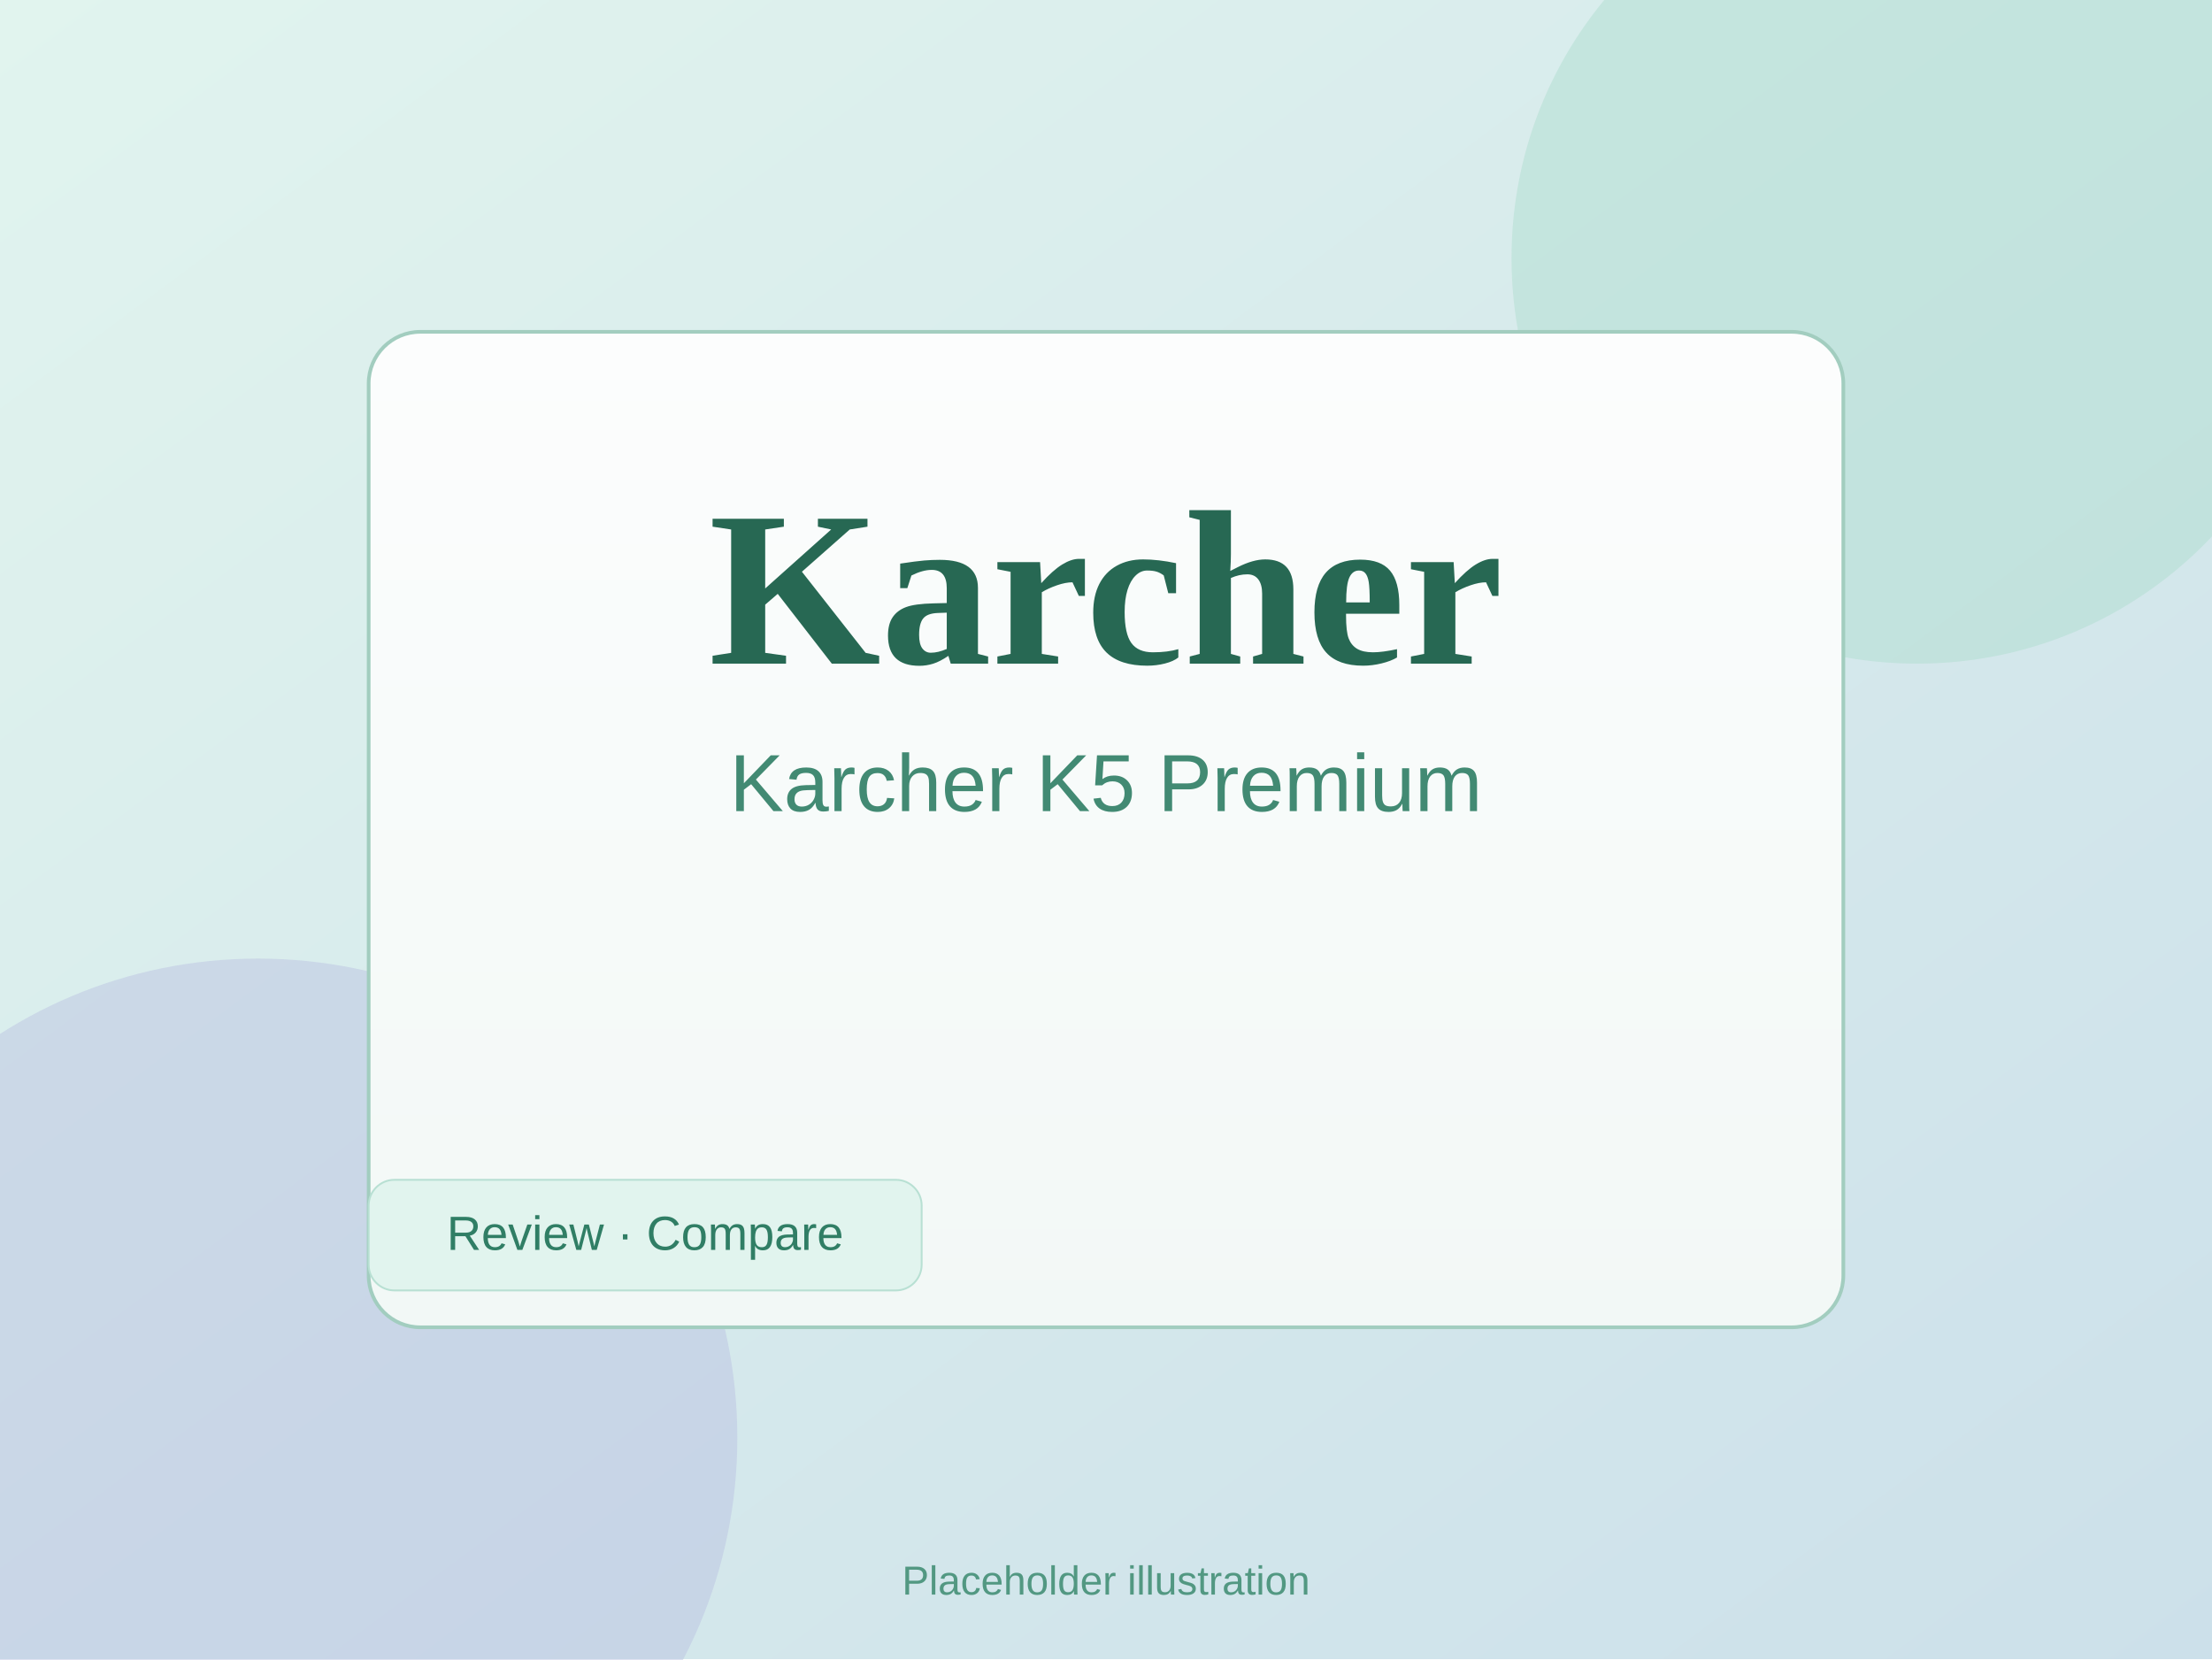
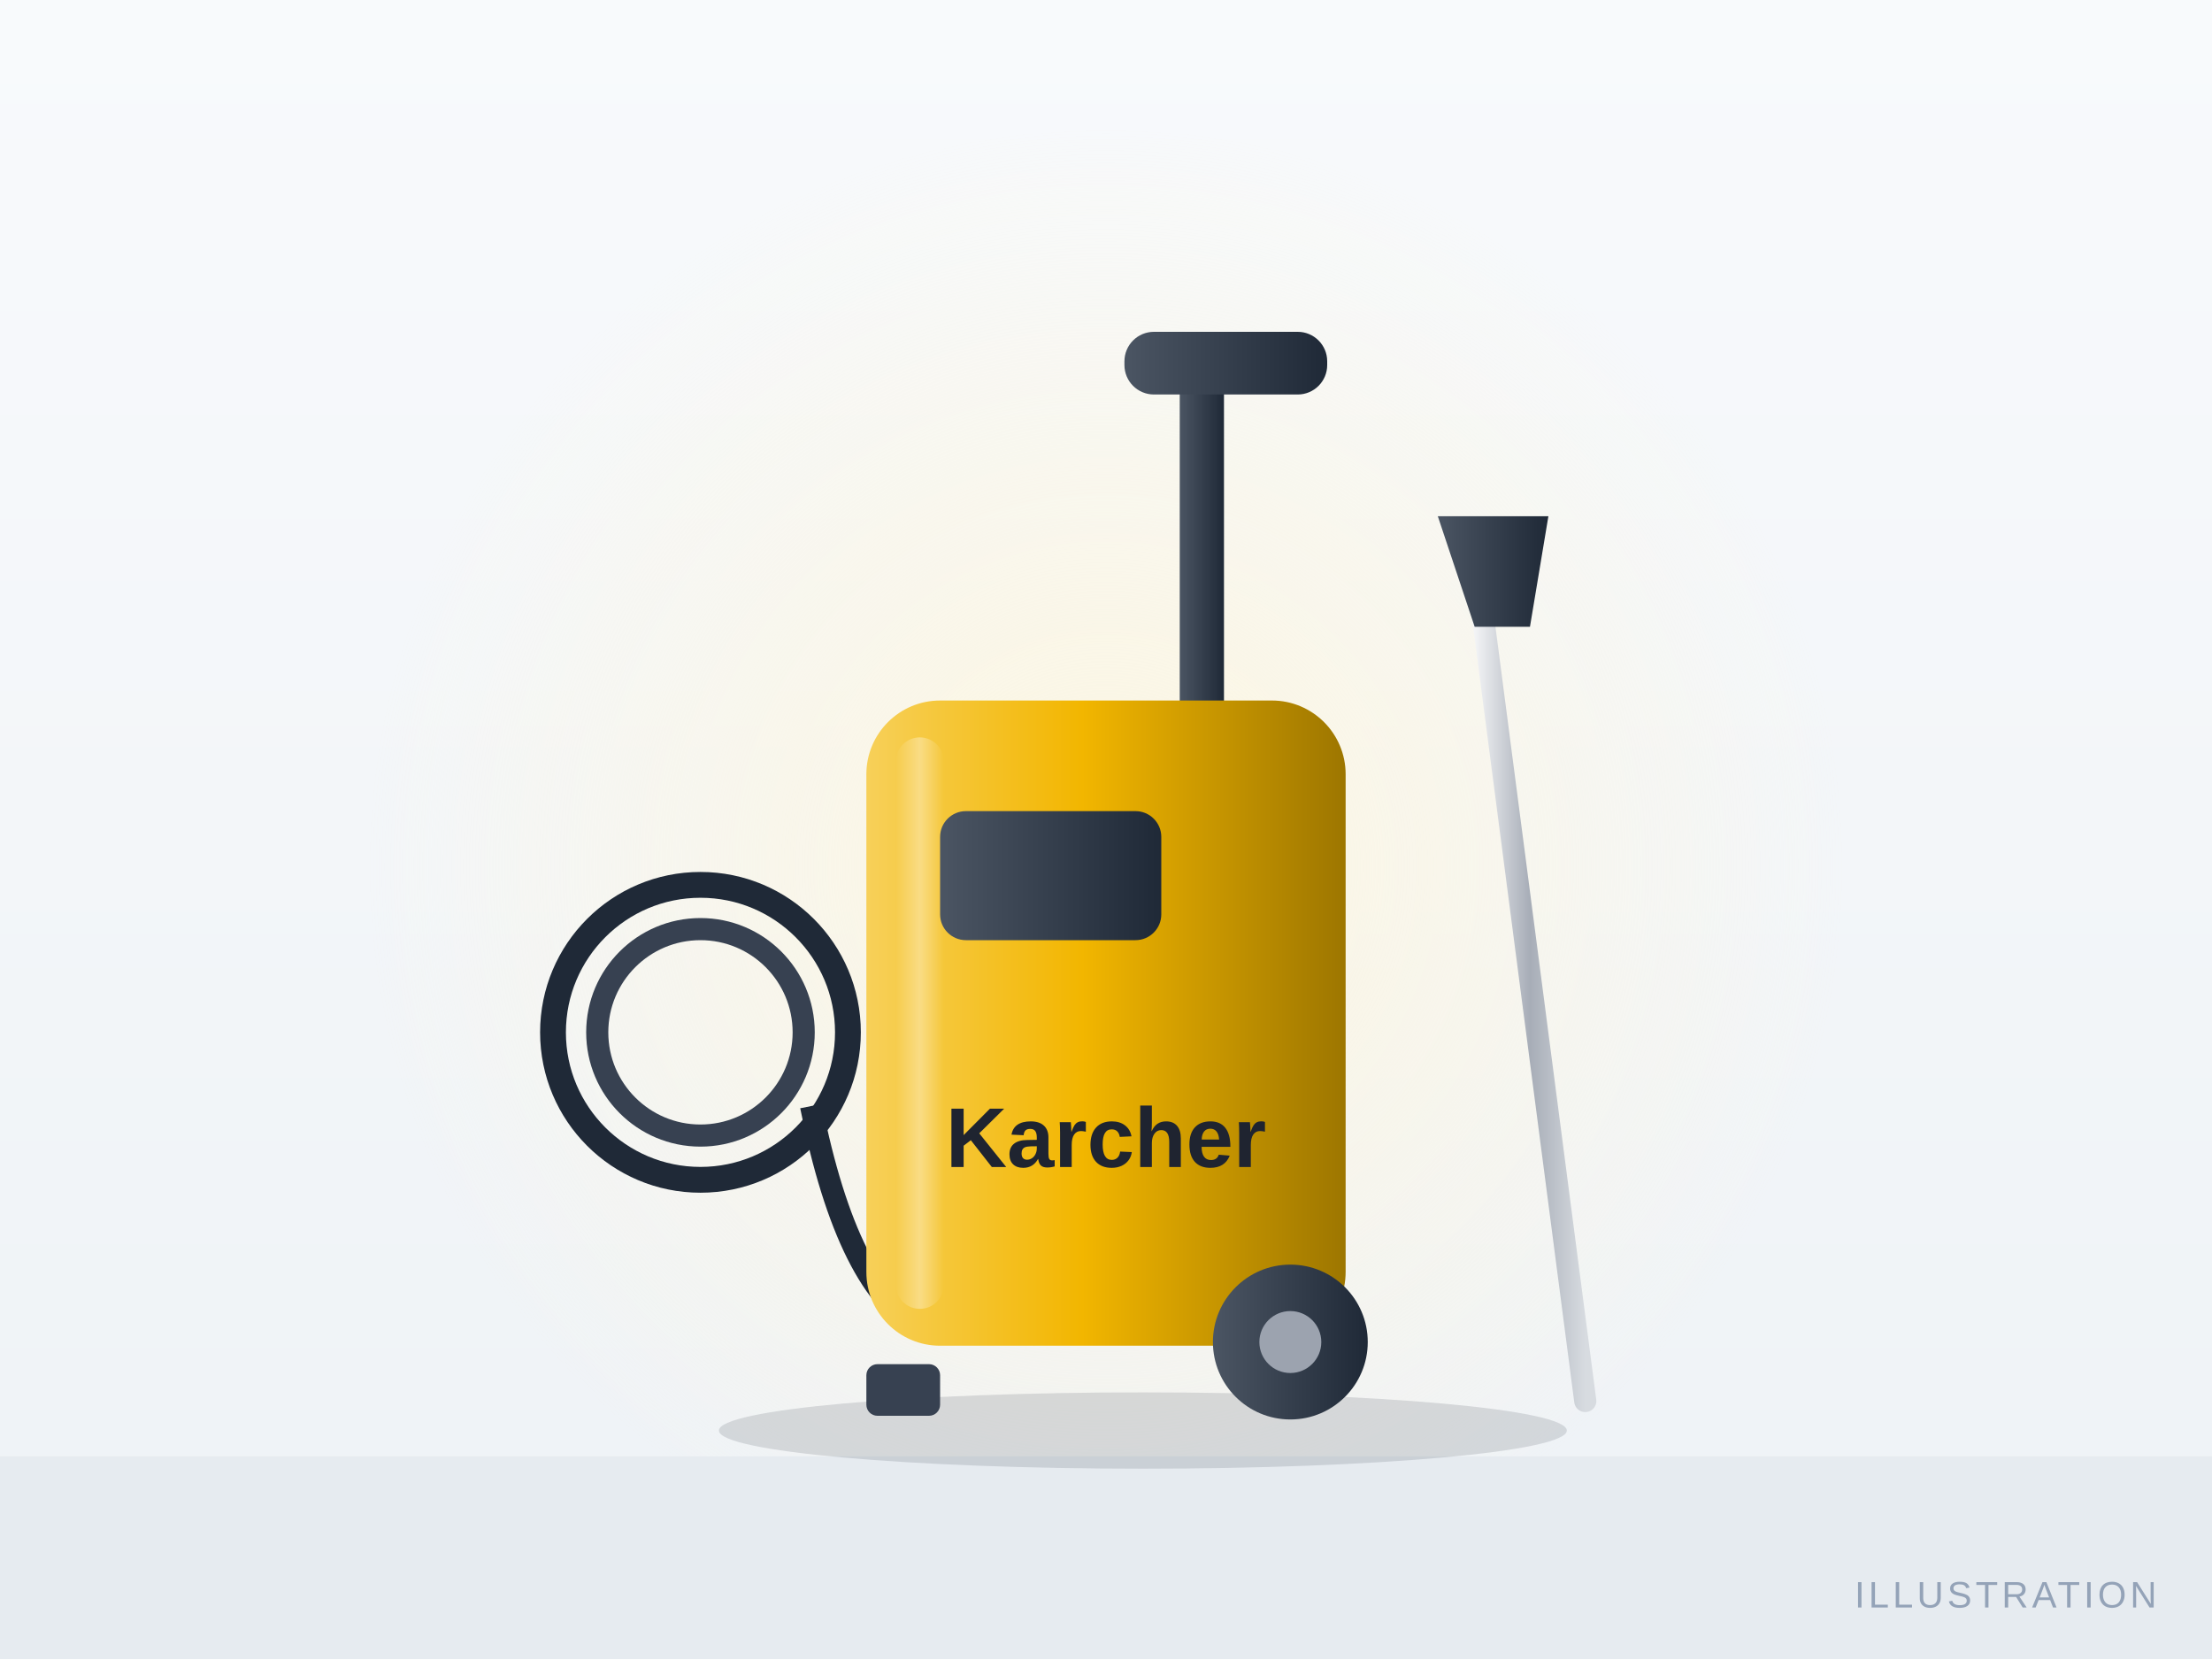
- <svg xmlns="http://www.w3.org/2000/svg" width="1200" height="900" viewBox="0 0 1200 900" role="img" aria-label="Karcher K5 Premium — placeholder image">
+ <svg xmlns="http://www.w3.org/2000/svg" width="1200" height="900" viewBox="0 0 1200 900" role="img" aria-label="Illustration of the Karcher K5 Premium">
  <defs>
-     <linearGradient id="bg" x1="0" y1="0" x2="1" y2="1">
-       <stop offset="0" stop-color="hsl(161, 48%, 92%)" />
-       <stop offset="1" stop-color="hsl(201, 42%, 86%)" />
+     <linearGradient id="g-bg" x1="0" y1="0" x2="0" y2="1">
+       <stop offset="0" stop-color="#f8fafc" />
+       <stop offset="1" stop-color="#eef2f6" />
    </linearGradient>
-     <linearGradient id="card" x1="0" y1="0" x2="0" y2="1">
-       <stop offset="0" stop-color="hsl(161, 34%, 99%)" />
-       <stop offset="1" stop-color="hsl(161, 30%, 96%)" />
+     <radialGradient id="g-halo" cx="0.5" cy="0.5" r="0.5">
+       <stop offset="0" stop-color="#fdf6e0" />
+       <stop offset="1" stop-color="#fdf6e0" stop-opacity="0" />
+     </radialGradient>
+     <linearGradient id="g-body" x1="0" y1="0" x2="1" y2="0">
+       <stop offset="0" stop-color="#f7d059" />
+       <stop offset="0.45" stop-color="#f2b600" />
+       <stop offset="1" stop-color="#9d7600" />
+     </linearGradient>
+     <linearGradient id="g-plastic" x1="0" y1="0" x2="1" y2="0">
+       <stop offset="0" stop-color="#fbfbfc" />
+       <stop offset="0.5" stop-color="#eceef1" />
+       <stop offset="1" stop-color="#c9ced6" />
+     </linearGradient>
+     <linearGradient id="g-dark" x1="0" y1="0" x2="1" y2="0">
+       <stop offset="0" stop-color="#4b5563" />
+       <stop offset="1" stop-color="#1f2937" />
+     </linearGradient>
+     <linearGradient id="g-metal" x1="0" y1="0" x2="1" y2="0">
+       <stop offset="0" stop-color="#f3f4f6" />
+       <stop offset="0.5" stop-color="#a7adb7" />
+       <stop offset="1" stop-color="#d7dbe0" />
+     </linearGradient>
+     <linearGradient id="g-clear" x1="0" y1="0" x2="1" y2="0">
+       <stop offset="0" stop-color="#ffffff" stop-opacity="0.85" />
+       <stop offset="1" stop-color="#fdf6e0" stop-opacity="0.55" />
+     </linearGradient>
+     <linearGradient id="g-water" x1="0" y1="0" x2="0" y2="1">
+       <stop offset="0" stop-color="#7cc4ec" stop-opacity="0.75" />
+       <stop offset="1" stop-color="#2f8fcf" stop-opacity="0.85" />
+     </linearGradient>
+     <linearGradient id="g-shine" x1="0" y1="0" x2="1" y2="0">
+       <stop offset="0" stop-color="#ffffff" stop-opacity="0" />
+       <stop offset="0.5" stop-color="#ffffff" stop-opacity="0.35" />
+       <stop offset="1" stop-color="#ffffff" stop-opacity="0" />
    </linearGradient>
  </defs>
-   <rect width="1200" height="900" fill="url(#bg)" />
-   <circle cx="1040" cy="140" r="220" fill="hsl(161, 40%, 78%)" opacity="0.5" />
-   <circle cx="140" cy="780" r="260" fill="hsl(231, 40%, 80%)" opacity="0.45" />
-   <rect x="200" y="180" rx="28" width="800" height="540" fill="url(#card)" stroke="hsl(161, 30%, 72%)" stroke-width="2" />
-   <text x="600" y="360" text-anchor="middle" font-family="Georgia, 'Times New Roman', serif" font-size="120" font-weight="700" fill="hsl(161, 45%, 28%)">Karcher</text>
-   <text x="600" y="440" text-anchor="middle" font-family="Arial, Helvetica, sans-serif" font-size="44" fill="hsl(161, 35%, 40%)">Karcher K5 Premium</text>
-   <rect x="200" y="640" rx="14" width="300" height="60" fill="hsl(161, 45%, 92%)" stroke="hsl(161, 40%, 80%)" />
-   <text x="350" y="678" text-anchor="middle" font-family="Arial, Helvetica, sans-serif" font-size="26" fill="hsl(161, 45%, 34%)">Review · Compare</text>
-   <text x="600" y="865" text-anchor="middle" font-family="Arial, Helvetica, sans-serif" font-size="22" fill="hsl(161, 30%, 46%)">Placeholder illustration</text>
+   <rect width="1200" height="900" fill="url(#g-bg)" />
+   <circle cx="600" cy="470" r="400" fill="url(#g-halo)" />
+   <rect x="0" y="790" width="1200" height="110" fill="#e6ebf0" />
+   <g transform="translate(600 770) scale(1) translate(-600 -770)">
+     <ellipse cx="620" cy="776" rx="230" ry="20.7" fill="#0f172a" opacity="0.13" />
+     <circle cx="380" cy="560" r="80" fill="none" stroke="#1f2937" stroke-width="14" />
+     <circle cx="380" cy="560" r="56" fill="none" stroke="#374151" stroke-width="12" />
+     <path d="M440 600 Q460 700 500 720" stroke="#1f2937" stroke-width="12" fill="none" />
+     <rect x="640" y="190" width="24" height="220" rx="10" fill="url(#g-dark)" />
+     <rect x="610" y="180" width="110" height="34" rx="16" fill="url(#g-dark)" />
+     <rect x="470" y="380" width="260" height="350" rx="40" fill="url(#g-body)" />
+     <rect x="486" y="400" width="26" height="310" rx="13" fill="url(#g-shine)" />
+     <rect x="510" y="440" width="120" height="70" rx="14" fill="url(#g-dark)" />
+     <circle cx="700" cy="728" r="42" fill="url(#g-dark)" />
+     <circle cx="700" cy="728" r="16.8" fill="#9ca3af" />
+     <rect x="470" y="740" width="40" height="28" rx="6" fill="#374151" />
+     <path d="M800 300 L860 760" stroke="url(#g-metal)" stroke-width="12" stroke-linecap="round" />
+     <path d="M780 280 L840 280 L830 340 L800 340 Z" fill="url(#g-dark)" />
+     <text x="600" y="620" text-anchor="middle" dominant-baseline="middle" font-family="Arial, Helvetica, sans-serif" font-weight="700" font-size="46.0" fill="#1f2430">Karcher</text>
+   </g>
+   <text x="1170" y="872" text-anchor="end" font-family="Arial, Helvetica, sans-serif" font-size="20" letter-spacing="2" fill="#94a3b8">ILLUSTRATION</text>
</svg>
